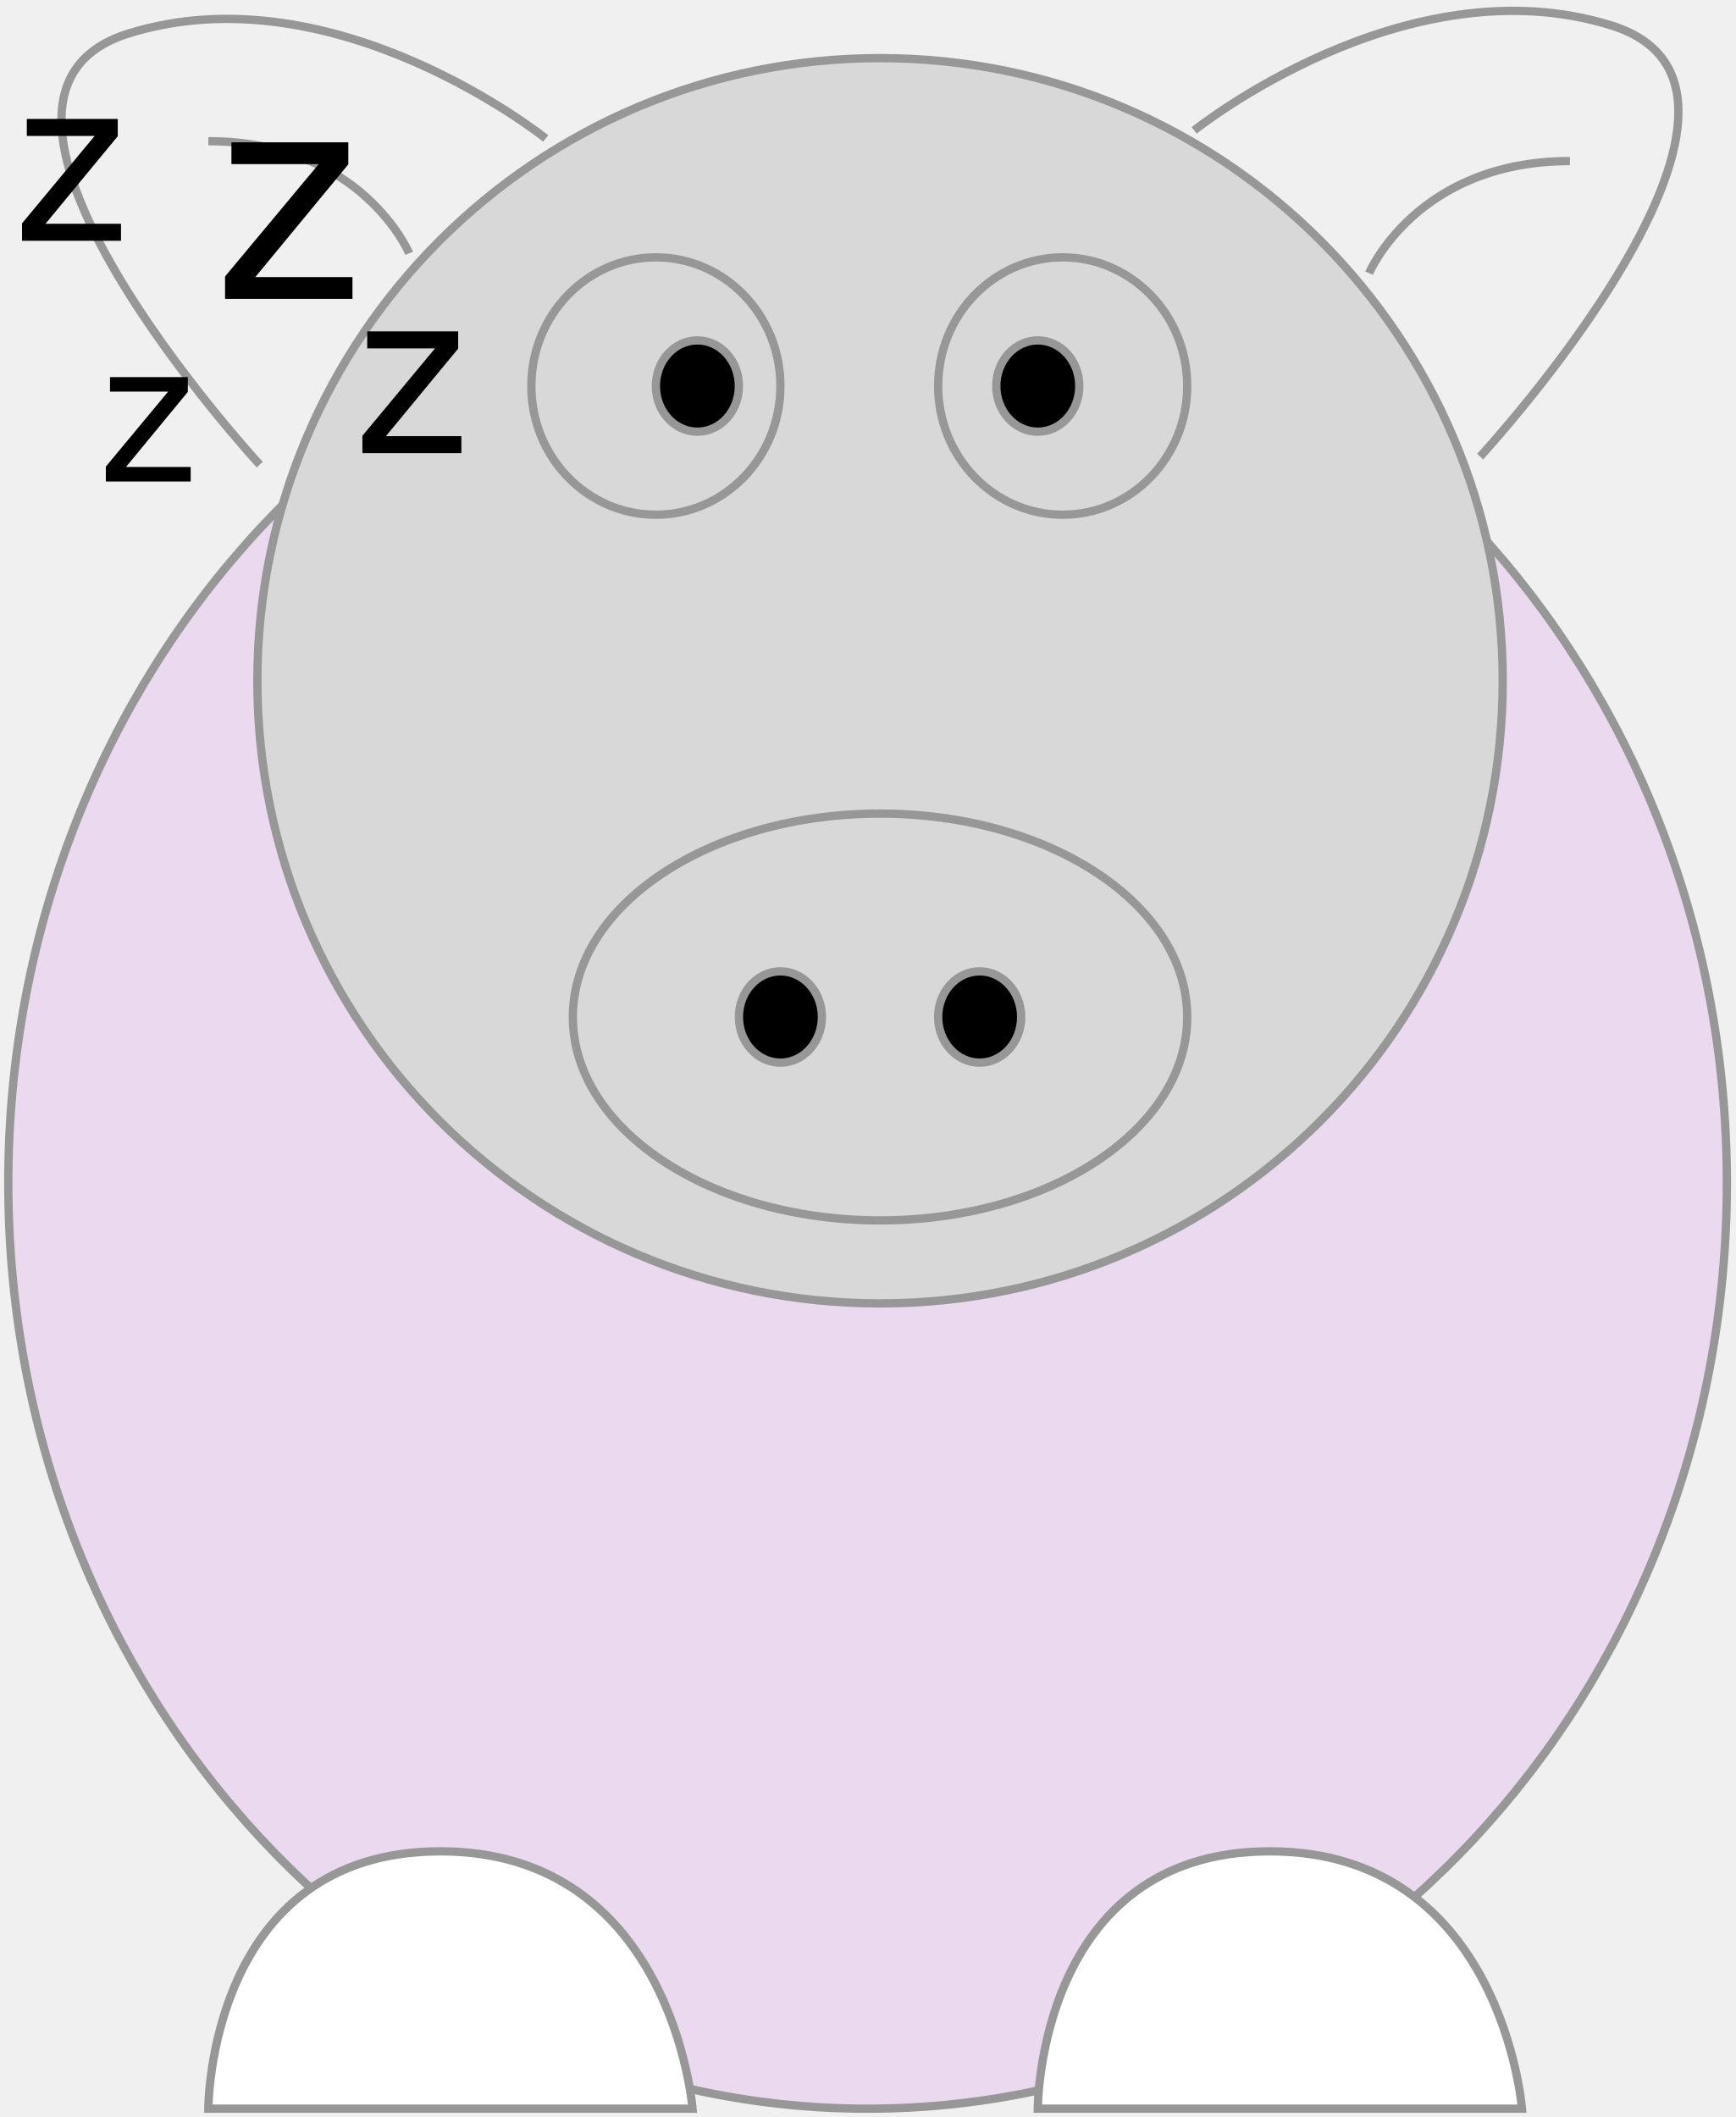
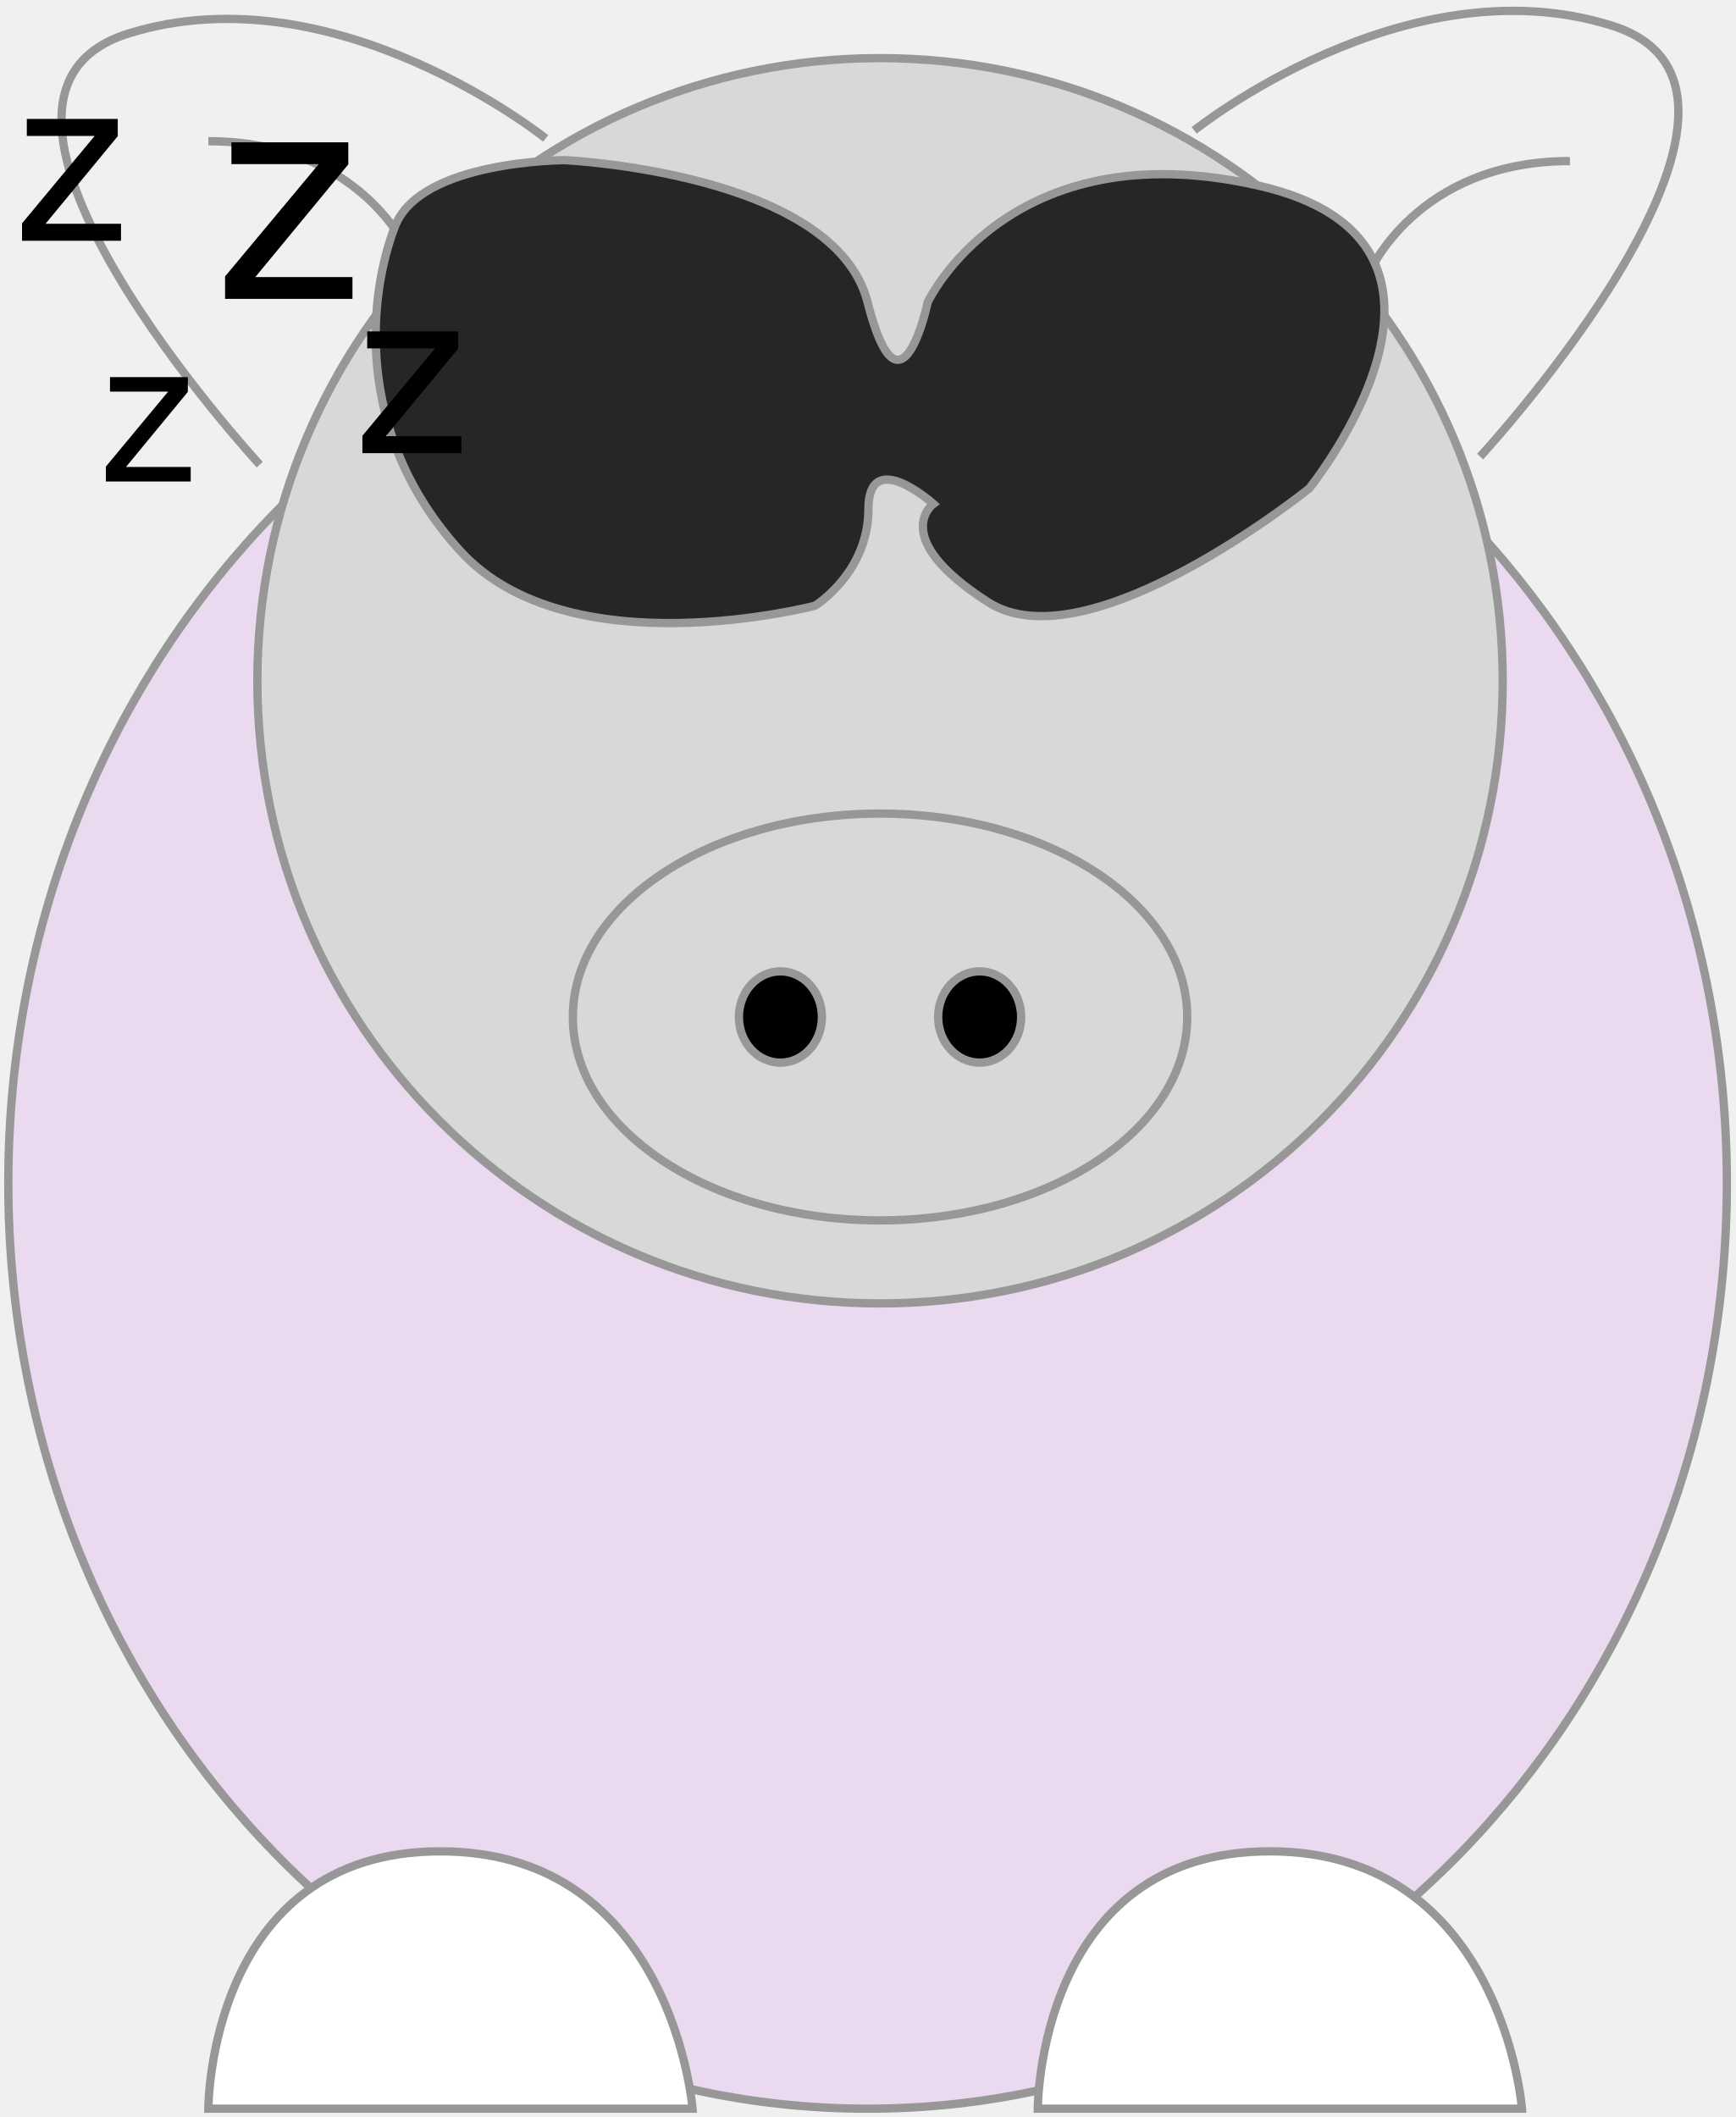
<svg xmlns="http://www.w3.org/2000/svg" width="209px" height="255px" viewBox="0 0 209 255" version="1.1">
  <defs />
  <g id="Pig" stroke="none" stroke-width="1" fill="none" fill-rule="evenodd">
    <ellipse id="body" stroke="#979797" fill-opacity="0.103" fill="#BD0FE1" cx="104.5" cy="142.5" rx="103.5" ry="111.5" />
    <g id="face" transform="translate(31, 7)" stroke="#979797">
      <circle id="face-background" fill="#D8D8D8" cx="75" cy="75" r="75" />
      <g id="eye-1" transform="translate(33, 24)">
        <ellipse id="eye-background" fill="#D8D8D8" cx="15" cy="15.5" rx="15" ry="15.5" />
        <ellipse id="spot" fill="#000000" cx="20" cy="15.5" rx="5" ry="5.5" />
      </g>
      <g id="mouth" transform="translate(38, 91)">
        <ellipse id="mouth-background" fill="#D8D8D8" cx="37" cy="24.5" rx="37" ry="24.5" />
        <path d="M25,30 C27.761,30 30,27.538 30,24.5 C30,21.462 27.761,19 25,19 C22.239,19 20,21.462 20,24.5 C20,27.538 22.239,30 25,30 Z" id="spot-2" fill="#000000" />
        <ellipse id="spot-1" fill="#000000" cx="49" cy="24.5" rx="5" ry="5.5" />
      </g>
      <g id="eye-2" transform="translate(82, 24)">
        <ellipse id="eye-background" fill="#D8D8D8" cx="15" cy="15.5" rx="15" ry="15.5" />
        <ellipse id="spot" fill="#000000" cx="12" cy="15.5" rx="5" ry="5.5" />
      </g>
    </g>
    <g id="left-ear" transform="translate(7, 2)" stroke="#979797">
      <path d="M58.727,14.676 C58.727,14.676 33.301,-5.742 8.445,2.047 C-16.41,9.836 24.285,53.969 24.285,53.969" id="ear-background" />
      <path d="M42.285,28.512 C42.285,28.512 36.598,15.008 18.094,15.008" id="Path-3" />
    </g>
    <g id="right-ear" transform="translate(143, 1)" stroke="#979797">
      <path d="M59.162,14.707 C59.162,14.707 33.736,-5.711 8.88,2.078 C-15.975,9.867 24.72,54 24.72,54" id="ear-background" transform="translate(30, 27.15325) scale(-1, 1) translate(-30, -27.15325) " />
      <path d="M46.096,31.905 C46.096,31.905 40.408,18.401 21.904,18.401" id="Path-3-Copy" transform="translate(34, 25.15325) scale(-1, 1) translate(-34, -25.15325) " />
    </g>
    <path d="M25.094,254 L83.417,254 C83.417,254 80.974,223 53.034,223 C25.094,223 25.094,254 25.094,254 Z" id="left-leg" stroke="#979797" fill="#FFFFFF" />
    <path d="M125,254 L183.323,254 C183.323,254 180.881,223 152.94,223 C125,223 125,254 125,254 Z" id="right-leg" stroke="#979797" fill="#FFFFFF" />
+     <path d="M68.023,19.291 C68.023,19.291 100.517,20.785 104.496,36.4 C108.474,52.015 111.742,36.4 111.742,36.4 C111.742,36.4 121.5,15.511 151.589,22.359 C181.679,29.207 157.689,58.841 157.689,58.841 C157.689,58.841 131.091,80.295 118.996,72.521 C106.9,64.748 112.416,60.689 112.416,60.689 C112.416,60.689 104.601,53.699 104.601,61.341 C104.601,68.984 98.175,72.959 98.175,72.959 C98.175,72.959 68.531,80.714 55.451,66.379 C42.371,52.043 44.492,35.197 47.582,27.244 C50.672,19.291 68.023,19.291 68.023,19.291 Z" id="Sleep-Mask" stroke="#979797" fill="#262626" />
    <g id="Sleep" transform="translate(1, 1)">
      <path id="Path-1" stroke="#979797" d="" />
      <text id="z" font-family="Helvetica" font-size="36" font-weight="normal" fill="#000000">
        <tspan x="25" y="35">z</tspan>
      </text>
      <text id="z-copy" font-family="Helvetica" font-size="28" font-weight="normal" fill="#000000">
        <tspan x="41.777" y="53.587">z</tspan>
      </text>
      <text id="z-copy-2" font-family="Helvetica" font-size="28" font-weight="normal" fill="#000000">
        <tspan x="0.777" y="28">z</tspan>
      </text>
      <text id="z-copy-3" font-family="Helvetica" font-size="24" font-weight="normal" fill="#000000">
        <tspan x="11" y="57">z</tspan>
      </text>
    </g>
  </g>
</svg>
